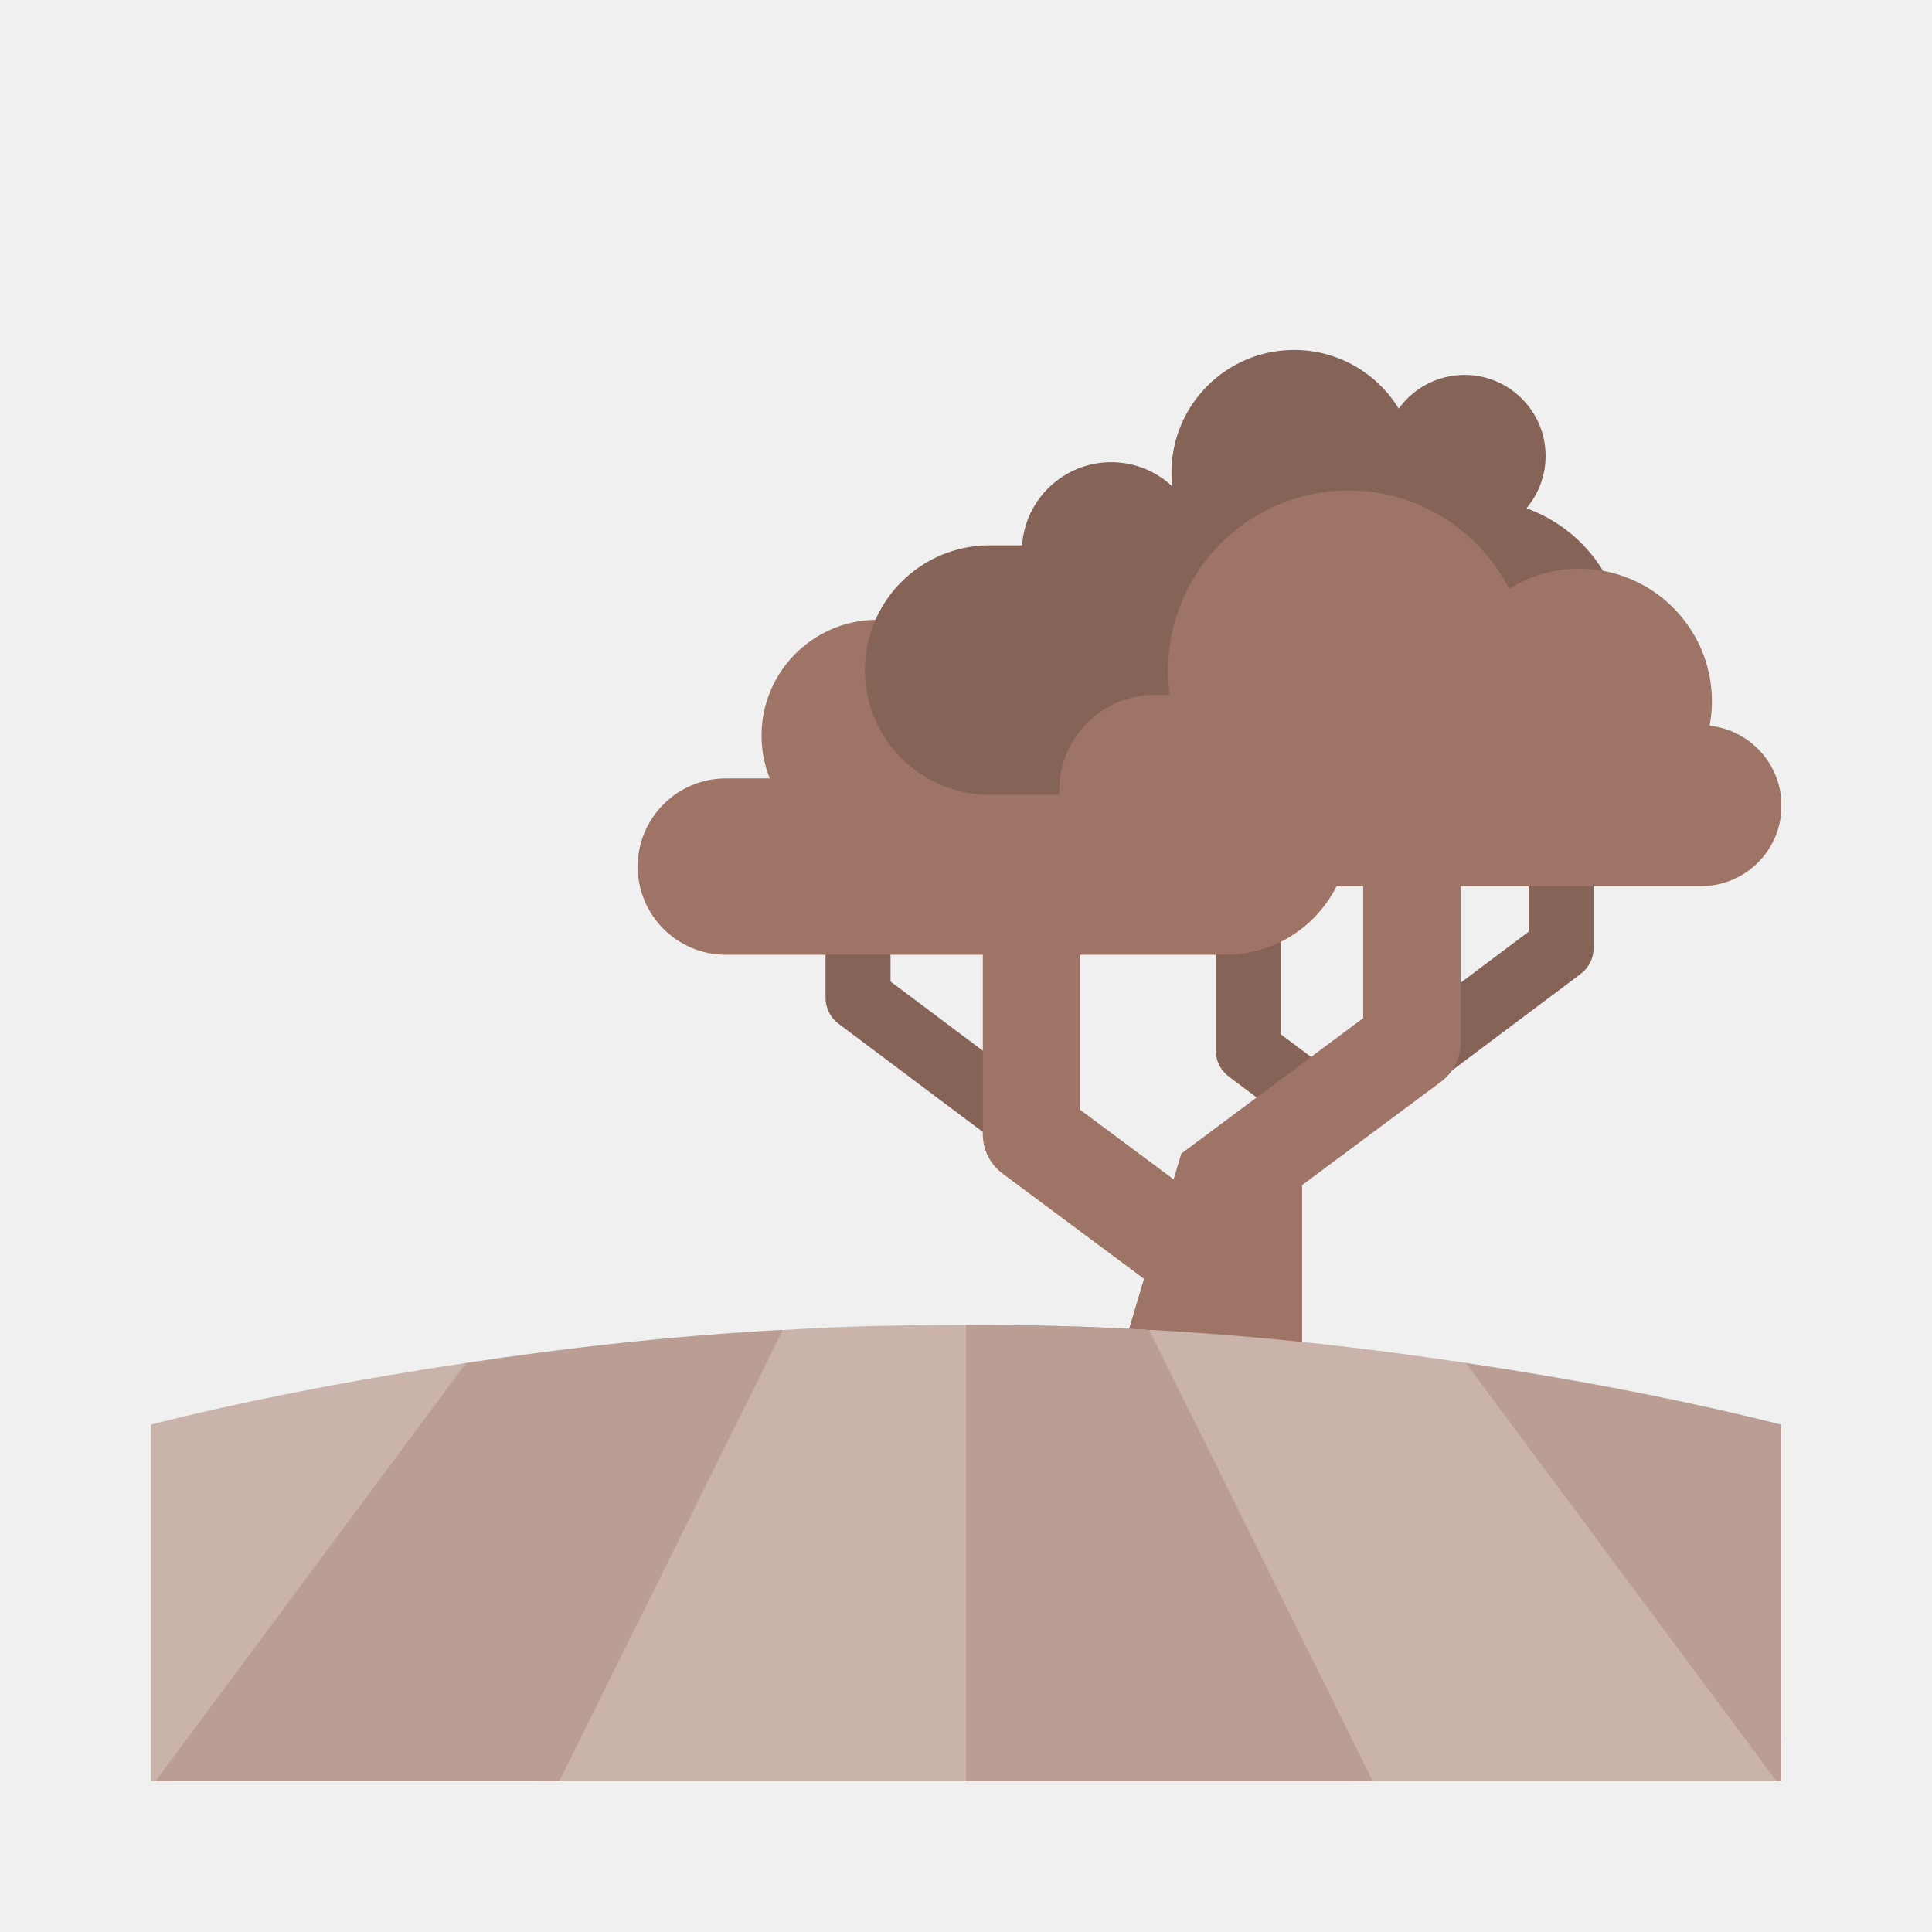
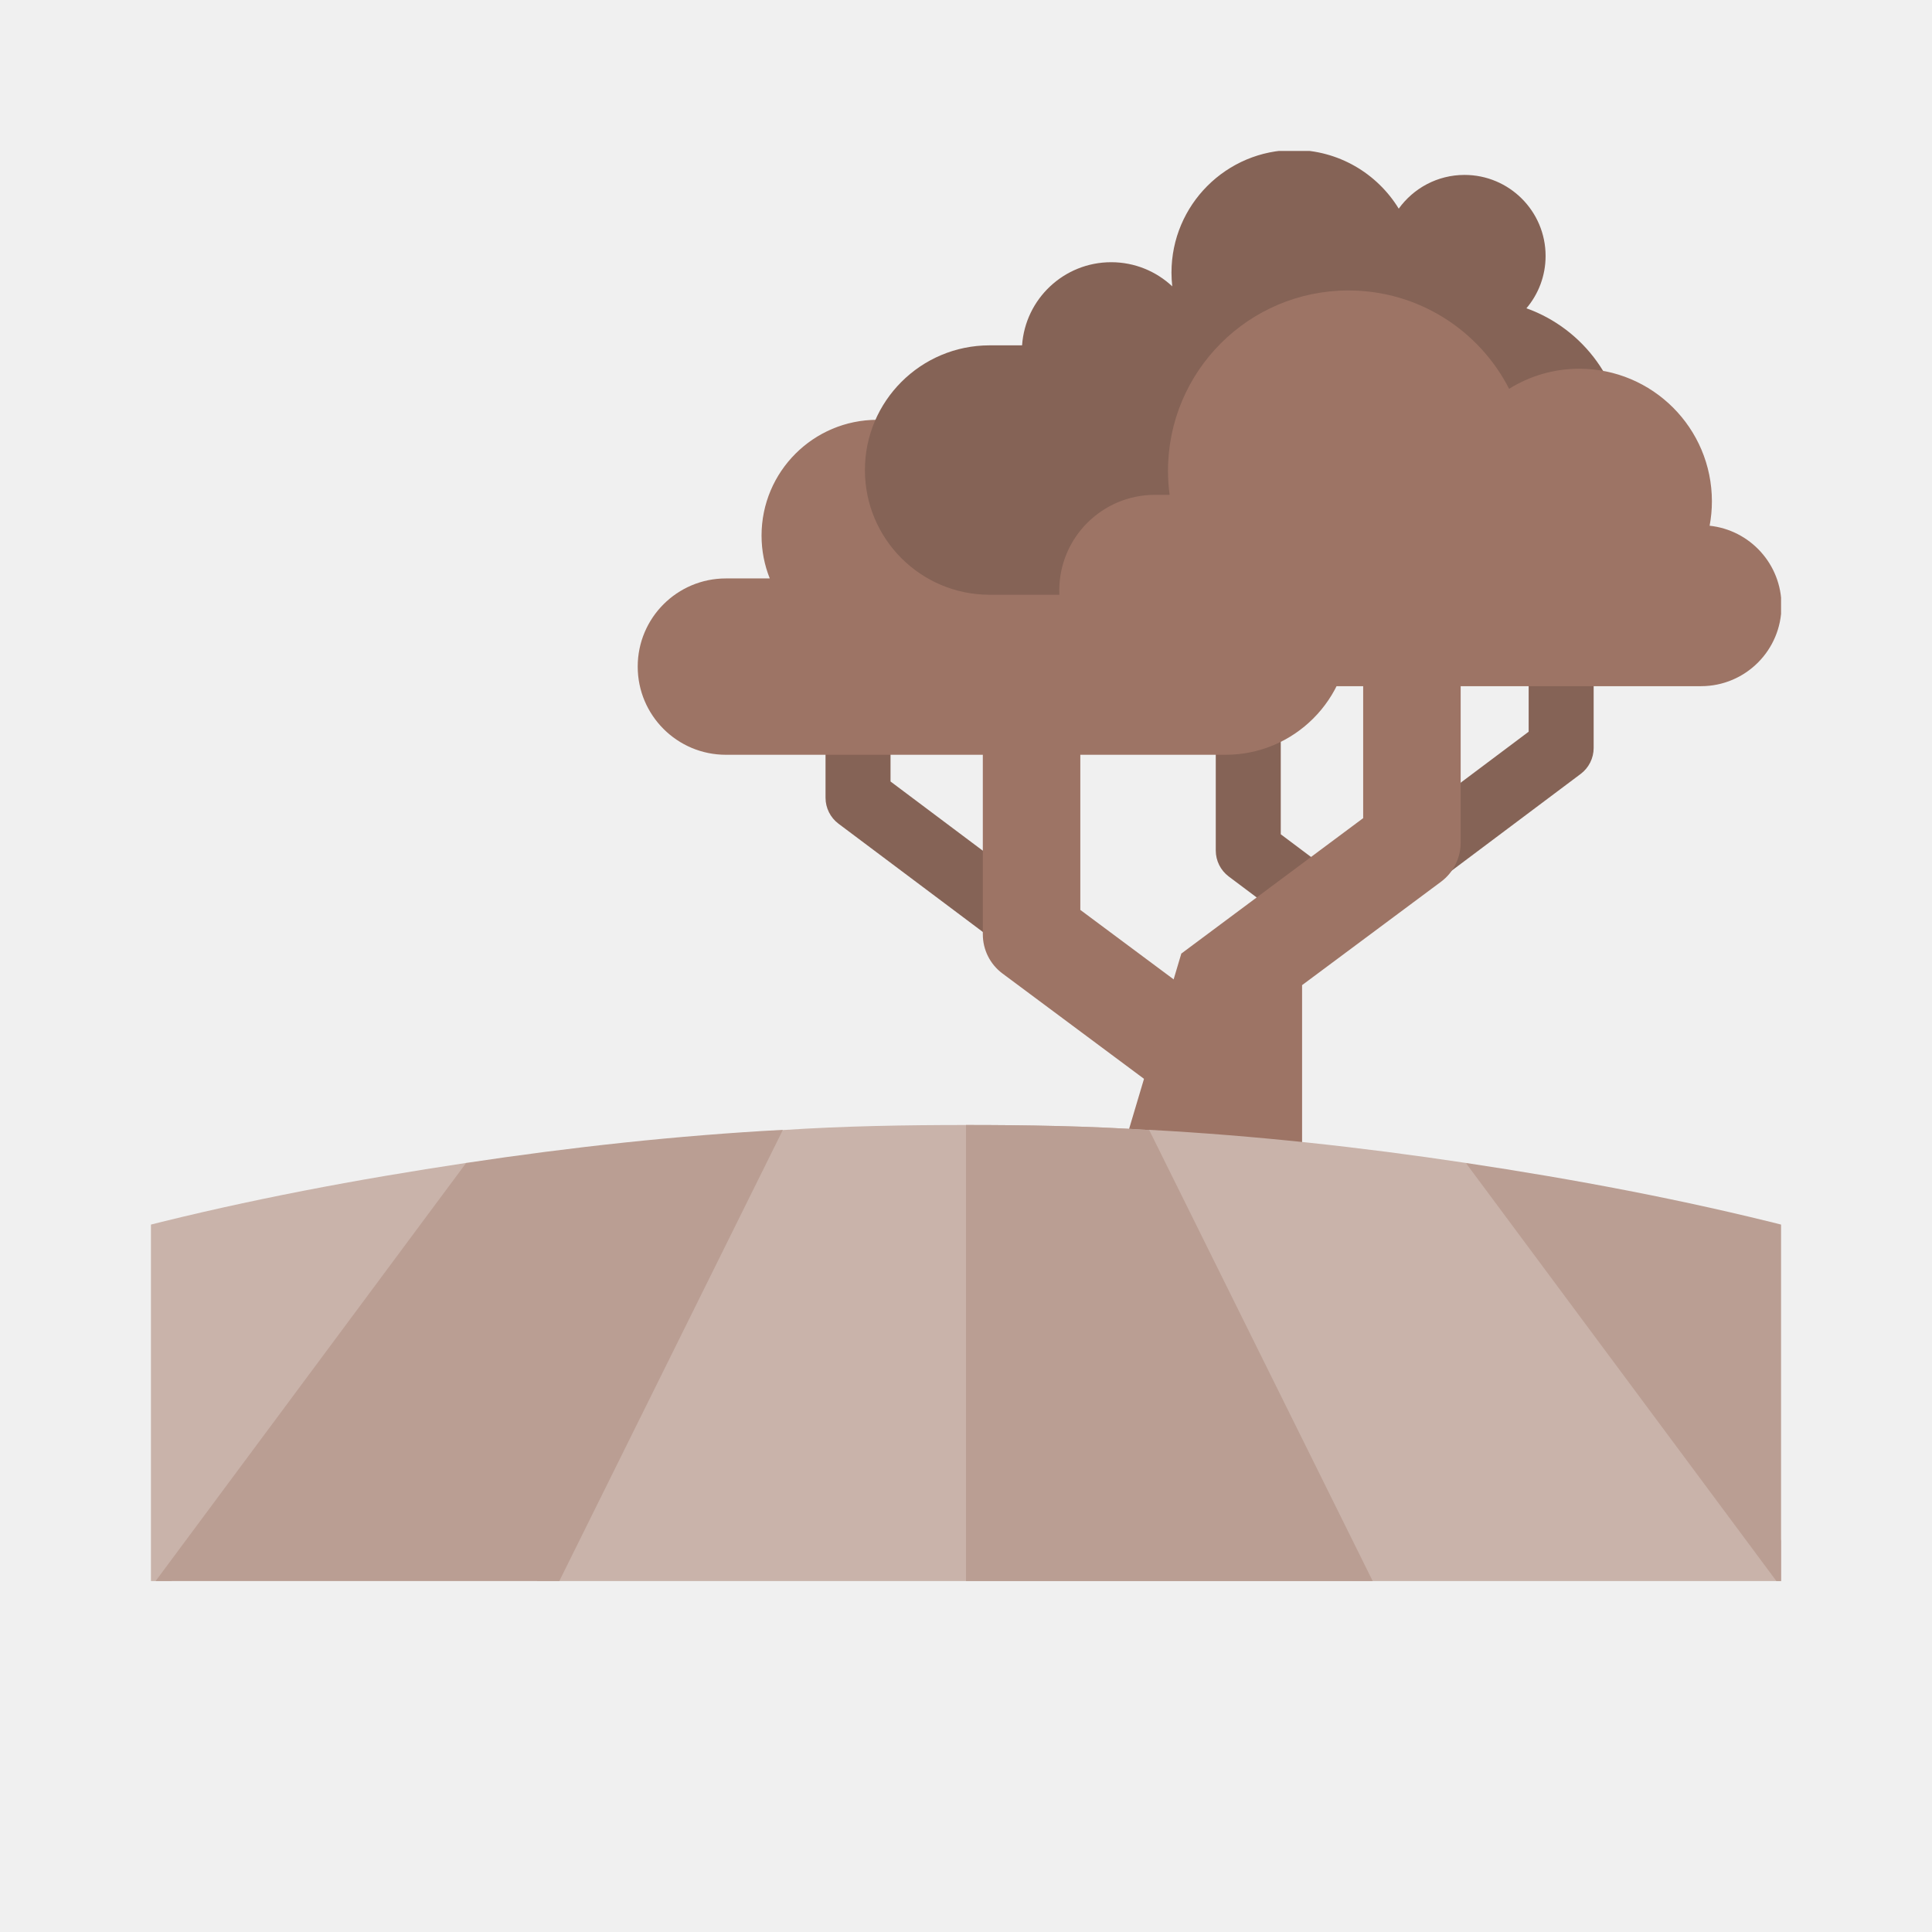
<svg xmlns="http://www.w3.org/2000/svg" width="512" height="512" viewBox="0 0 512 512" fill="none">
  <g clip-path="url(#clip0_129_125)">
-     <path d="M236 229.09V260.103L274.721 289.143V310.011H273.837L222.22 271.299C220.051 269.672 218.775 267.12 218.775 264.409V229.09H236Z" fill="#856356" />
-     <path d="M318.991 350.673L265.664 310.987C262.389 308.55 260.458 304.707 260.458 300.624V234.965H286.295V294.135L334.416 329.946L318.991 350.673Z" fill="#9D7465" />
-     <path d="M339.416 225.854V274.091L361.696 290.801L347.532 301.709L325.636 285.287C323.467 283.661 322.191 281.108 322.191 278.397V225.854L339.416 225.854Z" fill="#856356" />
-     <path d="M338.566 296.817L405.11 246.909V215.896H422.335V251.215C422.335 253.925 421.059 256.478 418.89 258.104L367.273 296.817H338.566Z" fill="#856356" />
-     <path d="M361.254 210.648V269.817L313.062 305.706L296.458 361.445H345.065V314.071L381.885 286.67C385.161 284.233 387.091 280.39 387.091 276.307V210.647L361.254 210.648Z" fill="#9D7465" />
-     <path d="M324.793 187.266H262.224C258.818 174.031 246.803 164.251 232.504 164.251C215.557 164.251 201.818 177.99 201.818 194.938C201.818 198.951 202.596 202.779 203.996 206.293H192.366C179.461 206.293 169 216.754 169 229.658C169 242.563 179.461 253.024 192.366 253.024H324.793C342.951 253.024 357.671 238.304 357.671 220.145C357.671 201.987 342.951 187.266 324.793 187.266Z" fill="#9D7465" />
-     <path d="M404.521 134.698C407.686 130.956 409.598 126.121 409.598 120.837C409.598 108.973 399.98 99.356 388.117 99.356C380.936 99.356 374.582 102.883 370.682 108.296C364.97 98.97 354.688 92.746 342.951 92.746C325.004 92.746 310.455 107.295 310.455 125.243C310.455 126.475 310.53 127.69 310.663 128.887C306.429 124.921 300.741 122.489 294.481 122.489C281.957 122.489 271.71 132.212 270.861 144.521H262.26C244.008 144.521 229.212 159.317 229.212 177.568C229.212 195.82 244.008 210.616 262.26 210.616H300.54V210.892H391.284C412.958 210.892 430.528 193.321 430.528 171.647C430.528 154.62 419.681 140.13 404.521 134.698Z" fill="#856356" />
-     <path d="M453.069 192.326C453.458 190.231 453.672 188.074 453.672 185.865C453.672 166.454 437.936 150.718 418.524 150.718C411.696 150.718 405.328 152.671 399.934 156.04C392.013 140.57 375.925 129.975 357.351 129.975C330.939 129.975 309.527 151.386 309.527 177.799C309.527 179.949 309.683 182.062 309.958 184.137H306.07C292.068 184.137 280.718 195.487 280.718 209.489C280.718 223.491 292.068 234.842 306.07 234.842H450.791C462.565 234.842 472.11 225.297 472.11 213.523C472.11 202.518 463.772 193.463 453.069 192.326Z" fill="#9D7465" />
-     <path d="M479.005 483.091L458.297 418.739L388.458 361.189C360.605 356.996 332.623 353.929 304.525 352.415L310.514 418.1L370.694 485.958H471.107C474.124 485.958 476.767 484.775 479.005 483.091Z" fill="#C9B3AA" />
-     <path d="M37.598 378.127C37.268 378.21 37.032 378.444 36.715 378.551C32.025 380.115 28.109 384.693 27.705 390.124C27.677 390.472 27.504 390.771 27.504 391.126V472.538C27.504 476.932 29.744 480.643 32.995 483.091L111.862 412.582L123.542 361.188C94.677 365.533 65.949 370.905 37.598 378.127Z" fill="#C9B3AA" />
-     <path d="M370.694 485.958H141.306L146.126 421.723L207.444 352.478C223.511 351.403 240.201 351.136 256 351.136C271.799 351.136 288.489 351.402 304.556 352.478L370.694 485.958Z" fill="#C9B3AA" />
-     <path d="M484.496 472.538V391.126C484.496 385.447 479.637 379.451 474.402 378.127C446.051 370.906 417.322 365.533 388.457 361.188L479.004 483.091C482.256 480.643 484.496 476.932 484.496 472.538Z" fill="#BA9E93" />
-     <path d="M370.694 485.958H256V351.137C271.799 351.137 288.489 351.403 304.556 352.479L370.694 485.958Z" fill="#BA9E93" />
-     <path d="M123.542 361.189L32.995 483.091C35.233 484.775 37.876 485.958 40.892 485.958H141.306L207.477 352.415C179.379 353.928 151.394 356.996 123.542 361.189Z" fill="#BA9E93" />
+     <path d="M236 176.09V207.102L274.72 236.143V257.011H273.837L222.22 218.298C220.051 216.672 218.775 214.119 218.775 211.409V176.09H236Z" fill="#856356" />
+     <path d="M318.992 297.673L265.665 257.987C262.389 255.55 260.459 251.707 260.459 247.624V181.965H286.295V241.135L334.416 276.946L318.992 297.673Z" fill="#9D7465" />
+     <path d="M339.416 172.854V221.091L361.696 237.801L347.532 248.709L325.636 232.287C323.467 230.66 322.191 228.107 322.191 225.397V172.854L339.416 172.854Z" fill="#856356" />
+     <path d="M338.566 243.816L405.11 193.908V162.896H422.335V198.214C422.335 200.925 421.059 203.477 418.89 205.104L367.273 243.816H338.566Z" fill="#856356" />
+     <path d="M361.254 157.648V216.817L313.062 252.706L296.458 308.445H345.065V261.071L381.885 233.67C385.161 231.233 387.091 227.39 387.091 223.307V157.647L361.254 157.648Z" fill="#9D7465" />
+     <path d="M324.793 134.266H262.224C258.818 121.03 246.803 111.251 232.504 111.251C215.557 111.251 201.818 124.99 201.818 141.938C201.818 145.95 202.596 149.779 203.996 153.292H192.366C179.461 153.292 169 163.753 169 176.658C169 189.562 179.461 200.023 192.366 200.023H324.793C342.951 200.023 357.671 185.303 357.671 167.145C357.671 148.986 342.951 134.266 324.793 134.266Z" fill="#9D7465" />
+     <path d="M404.521 81.698C407.686 77.956 409.598 73.121 409.598 67.837C409.598 55.973 399.98 46.356 388.117 46.356C380.936 46.356 374.582 49.883 370.682 55.295C364.97 45.97 354.688 39.746 342.951 39.746C325.004 39.746 310.455 54.295 310.455 72.243C310.455 73.475 310.53 74.69 310.663 75.887C306.429 71.921 300.741 69.489 294.481 69.489C281.957 69.489 271.71 79.212 270.861 91.521H262.26C244.008 91.521 229.212 106.317 229.212 124.568C229.212 142.82 244.008 157.616 262.26 157.616H300.54V157.892H391.284C412.958 157.892 430.528 140.321 430.528 118.647C430.528 101.62 419.681 87.13 404.521 81.698Z" fill="#856356" />
+     <path d="M453.069 139.326C453.458 137.231 453.672 135.074 453.672 132.865C453.672 113.454 437.936 97.718 418.524 97.718C411.696 97.718 405.328 99.671 399.934 103.04C392.013 87.57 375.925 76.975 357.351 76.975C330.939 76.975 309.527 98.386 309.527 124.799C309.527 126.949 309.683 129.062 309.958 131.137H306.07C292.068 131.137 280.718 142.487 280.718 156.489C280.718 170.491 292.068 181.842 306.07 181.842H450.791C462.565 181.842 472.11 172.297 472.11 160.523C472.11 149.518 463.772 140.463 453.069 139.326Z" fill="#9D7465" />
+     <path d="M479.005 430.091L458.297 365.739L388.458 308.189C360.606 303.996 332.623 300.929 304.525 299.415L310.514 365.1L370.694 432.958H471.107C474.124 432.958 476.767 431.775 479.005 430.091Z" fill="#C9B3AA" />
+     <path d="M37.598 325.127C37.268 325.21 37.032 325.444 36.715 325.551C32.025 327.115 28.109 331.693 27.705 337.124C27.677 337.472 27.504 337.771 27.504 338.126V419.538C27.504 423.932 29.744 427.643 32.995 430.091L111.862 359.582L123.542 308.188C94.677 312.533 65.949 317.905 37.598 325.127Z" fill="#C9B3AA" />
+     <path d="M370.694 432.958H141.306L146.126 368.723L207.444 299.478C223.511 298.403 240.201 298.136 256 298.136C271.799 298.136 288.489 298.402 304.556 299.478L370.694 432.958Z" fill="#C9B3AA" />
+     <path d="M484.496 419.538V338.126C484.496 332.447 479.637 326.451 474.402 325.127C446.051 317.906 417.322 312.533 388.457 308.188L479.004 430.091C482.256 427.643 484.496 423.932 484.496 419.538Z" fill="#BA9E93" />
+     <path d="M370.694 432.958H256V298.137C271.799 298.137 288.489 298.403 304.556 299.479L370.694 432.958Z" fill="#BA9E93" />
+     <path d="M123.542 308.189L32.995 430.091C35.233 431.775 37.876 432.958 40.893 432.958H141.306L207.477 299.415C179.379 300.928 151.394 303.996 123.542 308.189Z" fill="#BA9E93" />
  </g>
  <defs>
    <clipPath id="clip0_129_125">
-       <rect width="432" height="432" fill="white" transform="translate(40 40)" />
+       <rect width="432" height="379" fill="white" transform="translate(40 40)" />
    </clipPath>
  </defs>
</svg>
